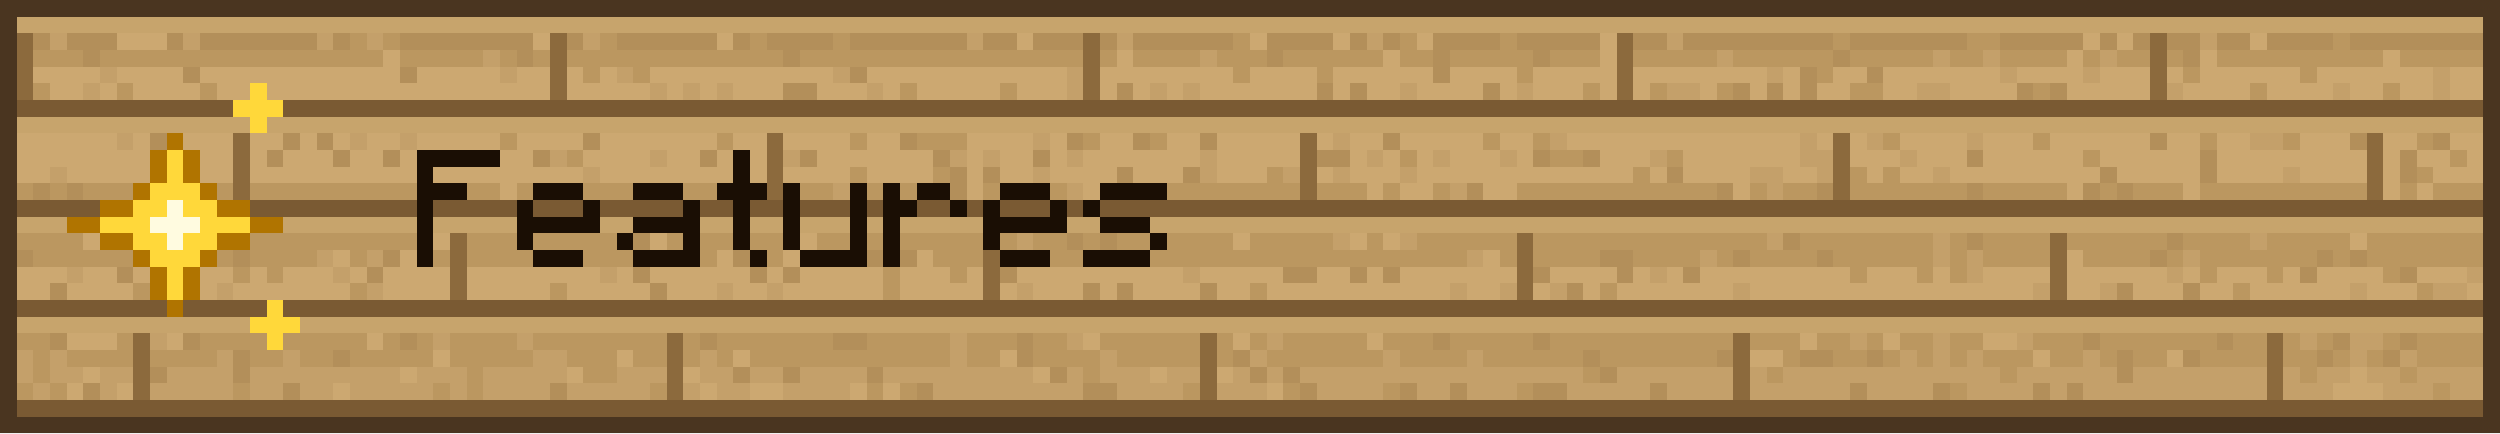
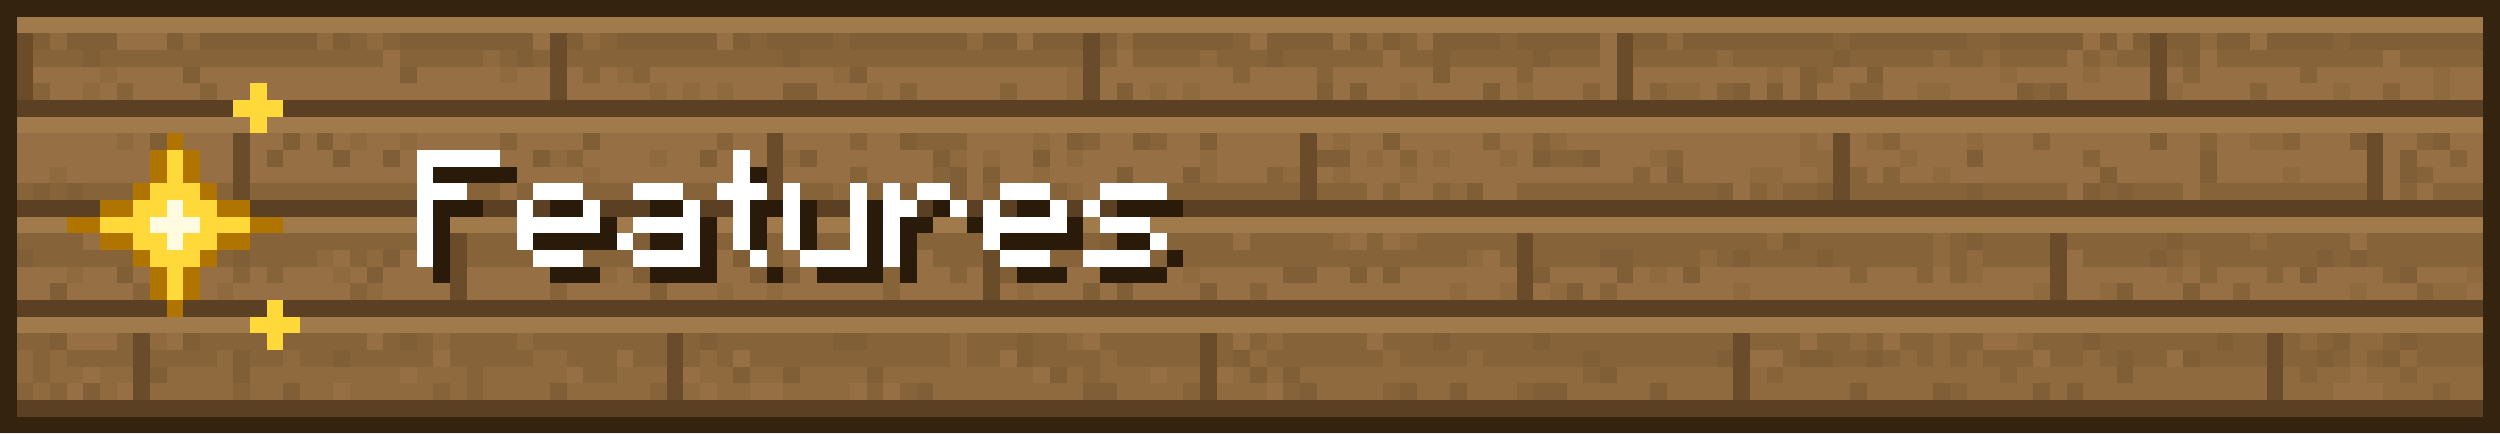
<svg xmlns="http://www.w3.org/2000/svg" width="300" height="52" viewBox="0 0 150 26" shape-rendering="crispEdges">
-   <path fill="#4a3520" d="M0 0h150v1h-150zM0 1h1v1h-1zM149 1h1v1h-1zM0 2h1v1h-1zM149 2h1v1h-1zM0 3h1v1h-1zM149 3h1v1h-1zM0 4h1v1h-1zM149 4h1v1h-1zM0 5h1v1h-1zM149 5h1v1h-1zM0 6h1v1h-1zM149 6h1v1h-1zM0 7h1v1h-1zM149 7h1v1h-1zM0 8h1v1h-1zM149 8h1v1h-1zM0 9h1v1h-1zM149 9h1v1h-1zM0 10h1v1h-1zM149 10h1v1h-1zM0 11h1v1h-1zM149 11h1v1h-1zM0 12h1v1h-1zM149 12h1v1h-1zM0 13h1v1h-1zM149 13h1v1h-1zM0 14h1v1h-1zM149 14h1v1h-1zM0 15h1v1h-1zM149 15h1v1h-1zM0 16h1v1h-1zM149 16h1v1h-1zM0 17h1v1h-1zM149 17h1v1h-1zM0 18h1v1h-1zM149 18h1v1h-1zM0 19h1v1h-1zM149 19h1v1h-1zM0 20h1v1h-1zM149 20h1v1h-1zM0 21h1v1h-1zM149 21h1v1h-1zM0 22h1v1h-1zM149 22h1v1h-1zM0 23h1v1h-1zM149 23h1v1h-1zM0 24h1v1h-1zM149 24h1v1h-1zM0 25h150v1h-150z" />
-   <path fill="#c7a46c" d="M1 1h148v1h-148zM1 7h14v1h-14zM16 7h133v1h-133zM1 13h3v1h-3zM17 13h8v1h-8zM26 13h5v1h-5zM36 13h2v1h-2zM42 13h2v1h-2zM45 13h2v1h-2zM48 13h3v1h-3zM52 13h1v1h-1zM54 13h5v1h-5zM64 13h2v1h-2zM69 13h80v1h-80zM1 19h14v1h-14zM18 19h131v1h-131z" />
-   <path fill="#8c6a3d" d="M1 2h1v1h-1zM33 2h1v1h-1zM65 2h1v1h-1zM97 2h1v1h-1zM129 2h1v1h-1zM1 3h1v1h-1zM33 3h1v1h-1zM65 3h1v1h-1zM97 3h1v1h-1zM129 3h1v1h-1zM1 4h1v1h-1zM33 4h1v1h-1zM65 4h1v1h-1zM97 4h1v1h-1zM129 4h1v1h-1zM1 5h1v1h-1zM33 5h1v1h-1zM65 5h1v1h-1zM97 5h1v1h-1zM129 5h1v1h-1zM14 8h1v1h-1zM46 8h1v1h-1zM78 8h1v1h-1zM110 8h1v1h-1zM142 8h1v1h-1zM14 9h1v1h-1zM46 9h1v1h-1zM78 9h1v1h-1zM110 9h1v1h-1zM142 9h1v1h-1zM14 10h1v1h-1zM46 10h1v1h-1zM78 10h1v1h-1zM110 10h1v1h-1zM142 10h1v1h-1zM14 11h1v1h-1zM46 11h1v1h-1zM78 11h1v1h-1zM110 11h1v1h-1zM142 11h1v1h-1zM27 14h1v1h-1zM91 14h1v1h-1zM123 14h1v1h-1zM27 15h1v1h-1zM59 15h1v1h-1zM91 15h1v1h-1zM123 15h1v1h-1zM27 16h1v1h-1zM59 16h1v1h-1zM91 16h1v1h-1zM123 16h1v1h-1zM27 17h1v1h-1zM59 17h1v1h-1zM91 17h1v1h-1zM123 17h1v1h-1zM8 20h1v1h-1zM40 20h1v1h-1zM72 20h1v1h-1zM104 20h1v1h-1zM136 20h1v1h-1zM8 21h1v1h-1zM40 21h1v1h-1zM72 21h1v1h-1zM104 21h1v1h-1zM136 21h1v1h-1zM8 22h1v1h-1zM40 22h1v1h-1zM72 22h1v1h-1zM104 22h1v1h-1zM136 22h1v1h-1zM8 23h1v1h-1zM40 23h1v1h-1zM72 23h1v1h-1zM104 23h1v1h-1zM136 23h1v1h-1z" />
-   <path fill="#b38f5a" d="M2 2h1v1h-1zM4 2h3v1h-3zM10 2h1v1h-1zM12 2h7v1h-7zM20 2h1v1h-1zM24 2h8v1h-8zM34 2h1v1h-1zM37 2h6v1h-6zM44 2h1v1h-1zM46 2h4v1h-4zM51 2h7v1h-7zM59 2h2v1h-2zM62 2h3v1h-3zM66 2h1v1h-1zM68 2h6v1h-6zM76 2h4v1h-4zM81 2h1v1h-1zM83 2h1v1h-1zM86 2h4v1h-4zM91 2h5v1h-5zM98 2h2v1h-2zM101 2h9v1h-9zM111 2h7v1h-7zM120 2h5v1h-5zM126 2h1v1h-1zM128 2h1v1h-1zM130 2h2v1h-2zM133 2h2v1h-2zM136 2h4v1h-4zM141 2h8v1h-8zM5 3h1v1h-1zM31 3h1v1h-1zM47 3h1v1h-1zM76 3h1v1h-1zM86 3h1v1h-1zM92 3h1v1h-1zM110 3h1v1h-1zM131 3h1v1h-1zM11 4h1v1h-1zM24 4h1v1h-1zM51 4h1v1h-1zM86 4h1v1h-1zM108 4h1v1h-1zM112 4h1v1h-1zM47 5h2v1h-2zM67 5h1v1h-1zM79 5h1v1h-1zM81 5h1v1h-1zM89 5h1v1h-1zM104 5h1v1h-1zM106 5h1v1h-1zM108 5h1v1h-1zM121 5h1v1h-1zM123 5h1v1h-1zM9 8h1v1h-1zM17 8h1v1h-1zM19 8h1v1h-1zM35 8h1v1h-1zM54 8h1v1h-1zM64 8h1v1h-1zM68 8h1v1h-1zM72 8h1v1h-1zM83 8h1v1h-1zM129 8h1v1h-1zM141 8h1v1h-1zM146 8h1v1h-1zM16 9h1v1h-1zM20 9h1v1h-1zM23 9h1v1h-1zM32 9h1v1h-1zM42 9h1v1h-1zM48 9h1v1h-1zM56 9h1v1h-1zM62 9h1v1h-1zM79 9h2v1h-2zM92 9h1v1h-1zM95 9h1v1h-1zM118 9h1v1h-1zM132 9h1v1h-1zM144 9h1v1h-1zM57 10h1v1h-1zM59 10h1v1h-1zM67 10h1v1h-1zM71 10h1v1h-1zM100 10h1v1h-1zM126 10h1v1h-1zM132 10h1v1h-1zM144 10h1v1h-1zM2 11h1v1h-1zM4 11h1v1h-1zM57 11h1v1h-1zM88 11h1v1h-1zM103 11h1v1h-1zM109 11h1v1h-1zM118 11h1v1h-1zM125 11h1v1h-1zM127 11h1v1h-1zM38 14h1v1h-1zM64 14h1v1h-1zM66 14h1v1h-1zM107 14h1v1h-1zM118 14h1v1h-1zM130 14h1v1h-1zM1 15h1v1h-1zM14 15h1v1h-1zM23 15h1v1h-1zM44 15h1v1h-1zM52 15h1v1h-1zM54 15h1v1h-1zM96 15h2v1h-2zM104 15h1v1h-1zM109 15h1v1h-1zM129 15h1v1h-1zM139 15h1v1h-1zM141 15h1v1h-1zM7 16h1v1h-1zM22 16h1v1h-1zM38 16h1v1h-1zM45 16h1v1h-1zM47 16h1v1h-1zM60 16h1v1h-1zM77 16h2v1h-2zM81 16h1v1h-1zM83 16h1v1h-1zM92 16h1v1h-1zM97 16h1v1h-1zM101 16h1v1h-1zM138 16h1v1h-1zM144 16h1v1h-1zM3 17h1v1h-1zM39 17h1v1h-1zM65 17h1v1h-1zM67 17h1v1h-1zM72 17h1v1h-1zM94 17h1v1h-1zM127 17h1v1h-1zM131 17h1v1h-1zM3 20h1v1h-1zM11 20h1v1h-1zM24 20h1v1h-1zM42 20h1v1h-1zM50 20h2v1h-2zM61 20h1v1h-1zM86 20h1v1h-1zM92 20h1v1h-1zM125 20h1v1h-1zM133 20h1v1h-1zM140 20h1v1h-1zM144 20h1v1h-1zM14 21h1v1h-1zM20 21h1v1h-1zM61 21h1v1h-1zM74 21h1v1h-1zM95 21h1v1h-1zM103 21h1v1h-1zM108 21h2v1h-2zM112 21h1v1h-1zM127 21h1v1h-1zM131 21h1v1h-1zM139 21h1v1h-1zM143 21h1v1h-1zM9 22h1v1h-1zM14 22h1v1h-1zM44 22h1v1h-1zM47 22h1v1h-1zM52 22h1v1h-1zM63 22h1v1h-1zM75 22h1v1h-1zM77 22h1v1h-1zM96 22h1v1h-1zM127 22h1v1h-1zM5 23h1v1h-1zM17 23h1v1h-1zM33 23h1v1h-1zM55 23h1v1h-1zM65 23h2v1h-2zM78 23h1v1h-1zM84 23h1v1h-1zM87 23h1v1h-1zM92 23h2v1h-2zM99 23h1v1h-1zM111 23h1v1h-1zM116 23h1v1h-1zM122 23h1v1h-1zM124 23h1v1h-1z" />
-   <path fill="#c4a06a" d="M3 2h1v1h-1zM11 2h1v1h-1zM19 2h1v1h-1zM22 2h1v1h-1zM35 2h1v1h-1zM58 2h1v1h-1zM67 2h1v1h-1zM82 2h1v1h-1zM100 2h1v1h-1zM132 2h1v1h-1zM29 3h1v1h-1zM72 3h1v1h-1zM103 3h1v1h-1zM116 3h1v1h-1zM119 3h1v1h-1zM126 3h1v1h-1zM6 4h1v1h-1zM30 4h1v1h-1zM37 4h1v1h-1zM50 4h1v1h-1zM64 4h1v1h-1zM106 4h1v1h-1zM120 4h1v1h-1zM125 4h1v1h-1zM146 4h1v1h-1zM5 5h1v1h-1zM39 5h1v1h-1zM41 5h1v1h-1zM43 5h1v1h-1zM52 5h1v1h-1zM64 5h1v1h-1zM69 5h1v1h-1zM71 5h1v1h-1zM84 5h1v1h-1zM91 5h1v1h-1zM100 5h2v1h-2zM115 5h2v1h-2zM130 5h1v1h-1zM140 5h1v1h-1zM146 5h1v1h-1zM7 8h1v1h-1zM21 8h1v1h-1zM24 8h1v1h-1zM62 8h1v1h-1zM80 8h1v1h-1zM93 8h1v1h-1zM108 8h1v1h-1zM112 8h1v1h-1zM118 8h1v1h-1zM135 8h2v1h-2zM33 9h1v1h-1zM39 9h1v1h-1zM47 9h1v1h-1zM57 9h1v1h-1zM59 9h1v1h-1zM64 9h1v1h-1zM72 9h1v1h-1zM82 9h1v1h-1zM86 9h1v1h-1zM90 9h1v1h-1zM99 9h1v1h-1zM108 9h2v1h-2zM114 9h1v1h-1zM3 10h1v1h-1zM35 10h1v1h-1zM62 10h1v1h-1zM72 10h1v1h-1zM77 10h1v1h-1zM80 10h1v1h-1zM84 10h1v1h-1zM105 10h2v1h-2zM109 10h1v1h-1zM116 10h1v1h-1zM137 10h1v1h-1zM50 11h1v1h-1zM64 11h1v1h-1zM87 11h1v1h-1zM106 11h1v1h-1zM61 14h1v1h-1zM80 14h1v1h-1zM84 14h1v1h-1zM106 14h1v1h-1zM116 14h1v1h-1zM135 14h1v1h-1zM19 15h1v1h-1zM22 15h1v1h-1zM88 15h1v1h-1zM102 15h1v1h-1zM116 15h1v1h-1zM118 15h1v1h-1zM131 15h1v1h-1zM4 16h1v1h-1zM20 16h1v1h-1zM36 16h1v1h-1zM71 16h1v1h-1zM99 16h1v1h-1zM118 16h1v1h-1zM130 16h1v1h-1zM148 16h1v1h-1zM13 17h1v1h-1zM22 17h1v1h-1zM43 17h1v1h-1zM46 17h1v1h-1zM61 17h1v1h-1zM87 17h1v1h-1zM90 17h1v1h-1zM93 17h1v1h-1zM104 17h1v1h-1zM122 17h1v1h-1zM126 17h1v1h-1zM141 17h1v1h-1zM146 17h2v1h-2zM9 20h1v1h-1zM26 20h1v1h-1zM31 20h1v1h-1zM57 20h1v1h-1zM64 20h1v1h-1zM76 20h1v1h-1zM111 20h1v1h-1zM116 20h1v1h-1zM121 20h1v1h-1zM138 20h1v1h-1zM141 20h2v1h-2zM1 21h1v1h-1zM3 21h1v1h-1zM13 21h1v1h-1zM17 21h1v1h-1zM32 21h2v1h-2zM42 21h1v1h-1zM57 21h1v1h-1zM66 21h1v1h-1zM75 21h1v1h-1zM83 21h1v1h-1zM88 21h1v1h-1zM114 21h1v1h-1zM116 21h1v1h-1zM118 21h1v1h-1zM125 21h1v1h-1zM141 21h1v1h-1zM144 21h1v1h-1zM1 22h1v1h-1zM3 22h2v1h-2zM6 22h2v1h-2zM10 22h4v1h-4zM15 22h9v1h-9zM25 22h3v1h-3zM29 22h5v1h-5zM37 22h3v1h-3zM42 22h2v1h-2zM45 22h2v1h-2zM48 22h4v1h-4zM53 22h9v1h-9zM64 22h1v1h-1zM66 22h3v1h-3zM70 22h2v1h-2zM74 22h1v1h-1zM76 22h1v1h-1zM78 22h17v1h-17zM97 22h7v1h-7zM105 22h1v1h-1zM107 22h13v1h-13zM121 22h6v1h-6zM128 22h8v1h-8zM137 22h1v1h-1zM139 22h2v1h-2zM142 22h2v1h-2zM145 22h4v1h-4zM2 23h1v1h-1zM6 23h1v1h-1zM9 23h5v1h-5zM15 23h2v1h-2zM18 23h2v1h-2zM21 23h5v1h-5zM27 23h1v1h-1zM29 23h4v1h-4zM34 23h5v1h-5zM41 23h1v1h-1zM43 23h2v1h-2zM47 23h4v1h-4zM56 23h9v1h-9zM67 23h4v1h-4zM73 23h3v1h-3zM79 23h4v1h-4zM85 23h2v1h-2zM88 23h3v1h-3zM94 23h5v1h-5zM100 23h4v1h-4zM105 23h6v1h-6zM112 23h4v1h-4zM118 23h4v1h-4zM123 23h1v1h-1zM125 23h11v1h-11zM137 23h3v1h-3zM143 23h3v1h-3zM147 23h2v1h-2z" />
-   <path fill="#cca871" d="M7 2h3v1h-3zM32 2h1v1h-1zM43 2h1v1h-1zM61 2h1v1h-1zM75 2h1v1h-1zM80 2h1v1h-1zM85 2h1v1h-1zM96 2h1v1h-1zM125 2h1v1h-1zM127 2h1v1h-1zM135 2h1v1h-1zM23 3h1v1h-1zM67 3h1v1h-1zM83 3h1v1h-1zM96 3h1v1h-1zM124 3h1v1h-1zM132 3h1v1h-1zM143 3h1v1h-1zM2 4h4v1h-4zM7 4h4v1h-4zM12 4h12v1h-12zM25 4h5v1h-5zM31 4h2v1h-2zM34 4h1v1h-1zM36 4h1v1h-1zM39 4h11v1h-11zM52 4h12v1h-12zM66 4h8v1h-8zM75 4h4v1h-4zM80 4h6v1h-6zM87 4h4v1h-4zM92 4h5v1h-5zM98 4h8v1h-8zM107 4h1v1h-1zM110 4h2v1h-2zM113 4h7v1h-7zM121 4h4v1h-4zM126 4h3v1h-3zM130 4h1v1h-1zM132 4h6v1h-6zM139 4h7v1h-7zM147 4h2v1h-2zM3 5h2v1h-2zM6 5h1v1h-1zM8 5h4v1h-4zM13 5h2v1h-2zM16 5h17v1h-17zM34 5h5v1h-5zM40 5h1v1h-1zM42 5h1v1h-1zM44 5h3v1h-3zM49 5h3v1h-3zM53 5h1v1h-1zM55 5h5v1h-5zM61 5h3v1h-3zM66 5h1v1h-1zM68 5h1v1h-1zM70 5h1v1h-1zM72 5h7v1h-7zM80 5h1v1h-1zM82 5h2v1h-2zM85 5h4v1h-4zM90 5h1v1h-1zM92 5h3v1h-3zM96 5h1v1h-1zM98 5h1v1h-1zM102 5h1v1h-1zM105 5h1v1h-1zM107 5h1v1h-1zM109 5h2v1h-2zM113 5h2v1h-2zM117 5h4v1h-4zM124 5h5v1h-5zM131 5h4v1h-4zM136 5h4v1h-4zM141 5h2v1h-2zM144 5h2v1h-2zM147 5h2v1h-2zM1 8h6v1h-6zM8 8h1v1h-1zM11 8h3v1h-3zM15 8h2v1h-2zM18 8h1v1h-1zM20 8h1v1h-1zM22 8h2v1h-2zM25 8h5v1h-5zM31 8h4v1h-4zM36 8h7v1h-7zM44 8h2v1h-2zM47 8h4v1h-4zM52 8h2v1h-2zM58 8h4v1h-4zM63 8h1v1h-1zM66 8h2v1h-2zM70 8h2v1h-2zM73 8h5v1h-5zM79 8h1v1h-1zM81 8h2v1h-2zM84 8h5v1h-5zM90 8h2v1h-2zM94 8h14v1h-14zM109 8h1v1h-1zM111 8h1v1h-1zM114 8h4v1h-4zM119 8h3v1h-3zM123 8h6v1h-6zM130 8h2v1h-2zM133 8h2v1h-2zM138 8h3v1h-3zM143 8h2v1h-2zM147 8h2v1h-2zM1 9h8v1h-8zM12 9h2v1h-2zM15 9h1v1h-1zM17 9h3v1h-3zM21 9h2v1h-2zM24 9h1v1h-1zM30 9h2v1h-2zM35 9h4v1h-4zM40 9h2v1h-2zM43 9h1v1h-1zM45 9h1v1h-1zM49 9h7v1h-7zM58 9h1v1h-1zM60 9h2v1h-2zM63 9h1v1h-1zM65 9h7v1h-7zM73 9h5v1h-5zM81 9h1v1h-1zM83 9h1v1h-1zM85 9h1v1h-1zM87 9h3v1h-3zM91 9h1v1h-1zM96 9h3v1h-3zM101 9h7v1h-7zM111 9h3v1h-3zM115 9h3v1h-3zM119 9h6v1h-6zM126 9h6v1h-6zM133 9h9v1h-9zM143 9h1v1h-1zM145 9h2v1h-2zM148 9h1v1h-1zM1 10h2v1h-2zM4 10h5v1h-5zM12 10h2v1h-2zM15 10h10v1h-10zM26 10h9v1h-9zM36 10h8v1h-8zM45 10h1v1h-1zM47 10h4v1h-4zM52 10h4v1h-4zM58 10h1v1h-1zM60 10h2v1h-2zM63 10h4v1h-4zM68 10h3v1h-3zM73 10h3v1h-3zM79 10h1v1h-1zM81 10h3v1h-3zM85 10h13v1h-13zM99 10h1v1h-1zM101 10h4v1h-4zM107 10h2v1h-2zM112 10h1v1h-1zM114 10h2v1h-2zM117 10h9v1h-9zM127 10h5v1h-5zM133 10h4v1h-4zM138 10h4v1h-4zM143 10h1v1h-1zM146 10h3v1h-3zM30 11h1v1h-1zM58 11h1v1h-1zM65 11h1v1h-1zM82 11h1v1h-1zM84 11h2v1h-2zM89 11h2v1h-2zM104 11h1v1h-1zM124 11h1v1h-1zM131 11h1v1h-1zM143 11h1v1h-1zM145 11h1v1h-1zM5 14h1v1h-1zM26 14h1v1h-1zM39 14h1v1h-1zM48 14h1v1h-1zM74 14h1v1h-1zM81 14h1v1h-1zM83 14h1v1h-1zM141 14h1v1h-1zM20 15h1v1h-1zM24 15h1v1h-1zM43 15h1v1h-1zM47 15h1v1h-1zM55 15h1v1h-1zM89 15h1v1h-1zM124 15h1v1h-1zM1 16h3v1h-3zM5 16h2v1h-2zM8 16h1v1h-1zM12 16h2v1h-2zM15 16h1v1h-1zM17 16h3v1h-3zM21 16h1v1h-1zM23 16h4v1h-4zM28 16h8v1h-8zM37 16h1v1h-1zM39 16h6v1h-6zM46 16h1v1h-1zM48 16h5v1h-5zM54 16h3v1h-3zM58 16h1v1h-1zM61 16h10v1h-10zM72 16h5v1h-5zM79 16h2v1h-2zM82 16h1v1h-1zM84 16h7v1h-7zM93 16h4v1h-4zM98 16h1v1h-1zM100 16h1v1h-1zM102 16h9v1h-9zM112 16h3v1h-3zM116 16h1v1h-1zM119 16h4v1h-4zM124 16h6v1h-6zM131 16h1v1h-1zM133 16h3v1h-3zM137 16h1v1h-1zM139 16h4v1h-4zM145 16h3v1h-3zM1 17h2v1h-2zM4 17h4v1h-4zM12 17h1v1h-1zM14 17h7v1h-7zM23 17h4v1h-4zM28 17h5v1h-5zM34 17h5v1h-5zM40 17h3v1h-3zM44 17h2v1h-2zM47 17h6v1h-6zM54 17h5v1h-5zM60 17h1v1h-1zM62 17h3v1h-3zM66 17h1v1h-1zM68 17h4v1h-4zM73 17h2v1h-2zM76 17h11v1h-11zM88 17h2v1h-2zM92 17h1v1h-1zM95 17h1v1h-1zM97 17h7v1h-7zM105 17h17v1h-17zM124 17h2v1h-2zM128 17h3v1h-3zM132 17h2v1h-2zM135 17h6v1h-6zM142 17h3v1h-3zM148 17h1v1h-1zM4 20h3v1h-3zM10 20h1v1h-1zM22 20h1v1h-1zM65 20h1v1h-1zM74 20h1v1h-1zM82 20h1v1h-1zM108 20h1v1h-1zM113 20h1v1h-1zM119 20h2v1h-2zM26 21h1v1h-1zM37 21h1v1h-1zM44 21h1v1h-1zM60 21h1v1h-1zM105 21h2v1h-2zM122 21h1v1h-1zM130 21h1v1h-1zM5 22h1v1h-1zM24 22h1v1h-1zM34 22h1v1h-1zM41 22h1v1h-1zM62 22h1v1h-1zM69 22h1v1h-1zM73 22h1v1h-1zM141 22h1v1h-1zM4 23h1v1h-1zM7 23h1v1h-1zM20 23h1v1h-1zM42 23h1v1h-1zM45 23h2v1h-2zM51 23h1v1h-1zM53 23h1v1h-1zM76 23h1v1h-1zM140 23h3v1h-3z" />
-   <path fill="#bb9760" d="M21 2h1v1h-1zM23 2h1v1h-1zM36 2h1v1h-1zM45 2h1v1h-1zM50 2h1v1h-1zM74 2h1v1h-1zM84 2h1v1h-1zM90 2h1v1h-1zM110 2h1v1h-1zM118 2h2v1h-2zM140 2h1v1h-1zM2 3h3v1h-3zM6 3h17v1h-17zM24 3h5v1h-5zM30 3h1v1h-1zM32 3h1v1h-1zM34 3h13v1h-13zM48 3h17v1h-17zM66 3h1v1h-1zM68 3h4v1h-4zM73 3h3v1h-3zM77 3h6v1h-6zM84 3h2v1h-2zM87 3h5v1h-5zM93 3h3v1h-3zM98 3h5v1h-5zM104 3h6v1h-6zM111 3h5v1h-5zM117 3h2v1h-2zM120 3h4v1h-4zM125 3h1v1h-1zM127 3h2v1h-2zM130 3h1v1h-1zM133 3h10v1h-10zM144 3h5v1h-5zM35 4h1v1h-1zM38 4h1v1h-1zM74 4h1v1h-1zM79 4h1v1h-1zM91 4h1v1h-1zM109 4h1v1h-1zM131 4h1v1h-1zM138 4h1v1h-1zM2 5h1v1h-1zM7 5h1v1h-1zM12 5h1v1h-1zM54 5h1v1h-1zM60 5h1v1h-1zM95 5h1v1h-1zM99 5h1v1h-1zM103 5h1v1h-1zM111 5h2v1h-2zM122 5h1v1h-1zM135 5h1v1h-1zM143 5h1v1h-1zM30 8h1v1h-1zM43 8h1v1h-1zM51 8h1v1h-1zM55 8h3v1h-3zM65 8h1v1h-1zM69 8h1v1h-1zM89 8h1v1h-1zM92 8h1v1h-1zM113 8h1v1h-1zM122 8h1v1h-1zM132 8h1v1h-1zM137 8h1v1h-1zM145 8h1v1h-1zM34 9h1v1h-1zM84 9h1v1h-1zM93 9h2v1h-2zM100 9h1v1h-1zM125 9h1v1h-1zM147 9h1v1h-1zM51 10h1v1h-1zM56 10h1v1h-1zM76 10h1v1h-1zM98 10h1v1h-1zM111 10h1v1h-1zM113 10h1v1h-1zM145 10h1v1h-1zM1 11h1v1h-1zM3 11h1v1h-1zM5 11h3v1h-3zM13 11h1v1h-1zM15 11h10v1h-10zM28 11h2v1h-2zM31 11h1v1h-1zM35 11h3v1h-3zM41 11h2v1h-2zM48 11h2v1h-2zM52 11h1v1h-1zM54 11h1v1h-1zM59 11h1v1h-1zM63 11h1v1h-1zM70 11h8v1h-8zM79 11h3v1h-3zM83 11h1v1h-1zM86 11h1v1h-1zM91 11h12v1h-12zM105 11h1v1h-1zM107 11h2v1h-2zM111 11h7v1h-7zM119 11h5v1h-5zM126 11h1v1h-1zM128 11h3v1h-3zM132 11h10v1h-10zM144 11h1v1h-1zM146 11h3v1h-3zM1 14h4v1h-4zM15 14h10v1h-10zM28 14h3v1h-3zM32 14h5v1h-5zM40 14h1v1h-1zM42 14h2v1h-2zM45 14h2v1h-2zM49 14h2v1h-2zM52 14h1v1h-1zM54 14h5v1h-5zM60 14h1v1h-1zM62 14h2v1h-2zM65 14h1v1h-1zM67 14h2v1h-2zM70 14h4v1h-4zM75 14h5v1h-5zM82 14h1v1h-1zM85 14h6v1h-6zM92 14h14v1h-14zM108 14h8v1h-8zM117 14h1v1h-1zM119 14h4v1h-4zM124 14h6v1h-6zM131 14h4v1h-4zM136 14h5v1h-5zM142 14h7v1h-7zM2 15h6v1h-6zM13 15h1v1h-1zM15 15h4v1h-4zM21 15h1v1h-1zM26 15h1v1h-1zM28 15h4v1h-4zM35 15h3v1h-3zM42 15h1v1h-1zM46 15h1v1h-1zM56 15h3v1h-3zM63 15h2v1h-2zM69 15h19v1h-19zM90 15h1v1h-1zM92 15h4v1h-4zM98 15h4v1h-4zM103 15h1v1h-1zM105 15h4v1h-4zM110 15h6v1h-6zM117 15h1v1h-1zM119 15h4v1h-4zM125 15h4v1h-4zM130 15h1v1h-1zM132 15h7v1h-7zM140 15h1v1h-1zM142 15h7v1h-7zM14 16h1v1h-1zM16 16h1v1h-1zM53 16h1v1h-1zM57 16h1v1h-1zM111 16h1v1h-1zM115 16h1v1h-1zM117 16h1v1h-1zM132 16h1v1h-1zM136 16h1v1h-1zM143 16h1v1h-1zM8 17h1v1h-1zM21 17h1v1h-1zM33 17h1v1h-1zM53 17h1v1h-1zM75 17h1v1h-1zM96 17h1v1h-1zM134 17h1v1h-1zM145 17h1v1h-1zM1 20h2v1h-2zM7 20h1v1h-1zM12 20h4v1h-4zM17 20h5v1h-5zM23 20h1v1h-1zM25 20h1v1h-1zM27 20h4v1h-4zM32 20h8v1h-8zM41 20h1v1h-1zM43 20h7v1h-7zM52 20h5v1h-5zM58 20h3v1h-3zM62 20h2v1h-2zM66 20h6v1h-6zM73 20h1v1h-1zM75 20h1v1h-1zM77 20h5v1h-5zM83 20h3v1h-3zM87 20h5v1h-5zM93 20h11v1h-11zM105 20h3v1h-3zM109 20h2v1h-2zM112 20h1v1h-1zM114 20h2v1h-2zM117 20h2v1h-2zM122 20h3v1h-3zM126 20h7v1h-7zM134 20h2v1h-2zM137 20h1v1h-1zM139 20h1v1h-1zM143 20h1v1h-1zM145 20h4v1h-4zM2 21h1v1h-1zM4 21h4v1h-4zM9 21h4v1h-4zM15 21h2v1h-2zM18 21h2v1h-2zM21 21h5v1h-5zM27 21h5v1h-5zM34 21h3v1h-3zM38 21h2v1h-2zM41 21h1v1h-1zM43 21h1v1h-1zM45 21h12v1h-12zM58 21h2v1h-2zM62 21h4v1h-4zM67 21h5v1h-5zM73 21h1v1h-1zM76 21h7v1h-7zM84 21h4v1h-4zM89 21h6v1h-6zM96 21h7v1h-7zM107 21h1v1h-1zM110 21h2v1h-2zM113 21h1v1h-1zM115 21h1v1h-1zM117 21h1v1h-1zM119 21h3v1h-3zM123 21h2v1h-2zM126 21h1v1h-1zM128 21h2v1h-2zM132 21h4v1h-4zM137 21h2v1h-2zM140 21h1v1h-1zM142 21h1v1h-1zM145 21h4v1h-4zM2 22h1v1h-1zM28 22h1v1h-1zM35 22h2v1h-2zM65 22h1v1h-1zM95 22h1v1h-1zM106 22h1v1h-1zM120 22h1v1h-1zM138 22h1v1h-1zM144 22h1v1h-1zM1 23h1v1h-1zM3 23h1v1h-1zM14 23h1v1h-1zM26 23h1v1h-1zM28 23h1v1h-1zM39 23h1v1h-1zM52 23h1v1h-1zM54 23h1v1h-1zM71 23h1v1h-1zM77 23h1v1h-1zM83 23h1v1h-1zM91 23h1v1h-1zM117 23h1v1h-1zM146 23h1v1h-1z" />
+   <path fill="#33230f" d="M0 0h150v1h-150zM0 1h1v1h-1zM149 1h1v1h-1zM0 2h1v1h-1zM149 2h1v1h-1zM0 3h1v1h-1zM149 3h1v1h-1zM0 4h1v1h-1zM149 4h1v1h-1zM0 5h1v1h-1zM149 5h1v1h-1zM0 6h1v1h-1zM149 6h1v1h-1zM0 7h1v1h-1zM149 7h1v1h-1zM0 8h1v1h-1zM149 8h1v1h-1zM0 9h1v1h-1zM149 9h1v1h-1zM0 10h1v1h-1zM149 10h1v1h-1zM0 11h1v1h-1zM149 11h1v1h-1zM0 12h1v1h-1zM149 12h1v1h-1zM0 13h1v1h-1zM149 13h1v1h-1zM0 14h1v1h-1zM149 14h1v1h-1zM0 15h1v1h-1zM149 15h1v1h-1zM0 16h1v1h-1zM149 16h1v1h-1zM0 17h1v1h-1zM149 17h1v1h-1zM0 18h1v1h-1zM149 18h1v1h-1zM0 19h1v1h-1zM149 19h1v1h-1zM0 20h1v1h-1zM149 20h1v1h-1zM0 21h1v1h-1zM149 21h1v1h-1zM0 22h1v1h-1zM149 22h1v1h-1zM0 23h1v1h-1zM149 23h1v1h-1zM0 24h1v1h-1zM149 24h1v1h-1zM0 25h150v1h-150z" />
+   <path fill="#a07a4b" d="M1 1h148v1h-148zM1 7h14v1h-14zM16 7h133v1h-133zM1 13h3v1h-3zM17 13h8v1h-8zM27 13h4v1h-4zM37 13h1v1h-1zM43 13h1v1h-1zM46 13h1v1h-1zM49 13h2v1h-2zM56 13h2v1h-2zM65 13h1v1h-1zM69 13h80v1h-80zM1 19h14v1h-14zM18 19h131v1h-131z" />
+   <path fill="#6a4b2a" d="M1 2h1v1h-1zM33 2h1v1h-1zM65 2h1v1h-1zM97 2h1v1h-1zM129 2h1v1h-1zM1 3h1v1h-1zM33 3h1v1h-1zM65 3h1v1h-1zM97 3h1v1h-1zM129 3h1v1h-1zM1 4h1v1h-1zM33 4h1v1h-1zM65 4h1v1h-1zM97 4h1v1h-1zM129 4h1v1h-1zM1 5h1v1h-1zM33 5h1v1h-1zM65 5h1v1h-1zM97 5h1v1h-1zM129 5h1v1h-1zM14 8h1v1h-1zM46 8h1v1h-1zM78 8h1v1h-1zM110 8h1v1h-1zM142 8h1v1h-1zM14 9h1v1h-1zM46 9h1v1h-1zM78 9h1v1h-1zM110 9h1v1h-1zM142 9h1v1h-1zM14 10h1v1h-1zM46 10h1v1h-1zM78 10h1v1h-1zM110 10h1v1h-1zM142 10h1v1h-1zM14 11h1v1h-1zM46 11h1v1h-1zM78 11h1v1h-1zM110 11h1v1h-1zM142 11h1v1h-1zM27 14h1v1h-1zM91 14h1v1h-1zM123 14h1v1h-1zM27 15h1v1h-1zM59 15h1v1h-1zM91 15h1v1h-1zM123 15h1v1h-1zM27 16h1v1h-1zM59 16h1v1h-1zM91 16h1v1h-1zM123 16h1v1h-1zM27 17h1v1h-1zM59 17h1v1h-1zM91 17h1v1h-1zM123 17h1v1h-1zM8 20h1v1h-1zM40 20h1v1h-1zM72 20h1v1h-1zM104 20h1v1h-1zM136 20h1v1h-1zM8 21h1v1h-1zM40 21h1v1h-1zM72 21h1v1h-1zM104 21h1v1h-1zM136 21h1v1h-1zM8 22h1v1h-1zM40 22h1v1h-1zM72 22h1v1h-1zM104 22h1v1h-1zM136 22h1v1h-1zM8 23h1v1h-1zM40 23h1v1h-1zM72 23h1v1h-1zM104 23h1v1h-1zM136 23h1v1h-1z" />
+   <path fill="#805e36" d="M2 2h1v1h-1zM4 2h3v1h-3zM10 2h1v1h-1zM12 2h7v1h-7zM20 2h1v1h-1zM24 2h8v1h-8zM34 2h1v1h-1zM37 2h6v1h-6zM44 2h1v1h-1zM46 2h4v1h-4zM51 2h7v1h-7zM59 2h2v1h-2zM62 2h3v1h-3zM66 2h1v1h-1zM68 2h6v1h-6zM76 2h4v1h-4zM81 2h1v1h-1zM83 2h1v1h-1zM86 2h4v1h-4zM91 2h5v1h-5zM98 2h2v1h-2zM101 2h9v1h-9zM111 2h7v1h-7zM120 2h5v1h-5zM126 2h1v1h-1zM128 2h1v1h-1zM130 2h2v1h-2zM133 2h2v1h-2zM136 2h4v1h-4zM141 2h8v1h-8zM5 3h1v1h-1zM31 3h1v1h-1zM47 3h1v1h-1zM76 3h1v1h-1zM86 3h1v1h-1zM92 3h1v1h-1zM110 3h1v1h-1zM131 3h1v1h-1zM11 4h1v1h-1zM24 4h1v1h-1zM51 4h1v1h-1zM86 4h1v1h-1zM108 4h1v1h-1zM112 4h1v1h-1zM47 5h2v1h-2zM67 5h1v1h-1zM79 5h1v1h-1zM81 5h1v1h-1zM89 5h1v1h-1zM104 5h1v1h-1zM106 5h1v1h-1zM108 5h1v1h-1zM121 5h1v1h-1zM123 5h1v1h-1zM9 8h1v1h-1zM17 8h1v1h-1zM19 8h1v1h-1zM35 8h1v1h-1zM54 8h1v1h-1zM64 8h1v1h-1zM68 8h1v1h-1zM72 8h1v1h-1zM83 8h1v1h-1zM129 8h1v1h-1zM141 8h1v1h-1zM146 8h1v1h-1zM16 9h1v1h-1zM20 9h1v1h-1zM23 9h1v1h-1zM32 9h1v1h-1zM42 9h1v1h-1zM48 9h1v1h-1zM56 9h1v1h-1zM62 9h1v1h-1zM79 9h2v1h-2zM92 9h1v1h-1zM95 9h1v1h-1zM118 9h1v1h-1zM132 9h1v1h-1zM144 9h1v1h-1zM57 10h1v1h-1zM59 10h1v1h-1zM67 10h1v1h-1zM71 10h1v1h-1zM100 10h1v1h-1zM126 10h1v1h-1zM132 10h1v1h-1zM144 10h1v1h-1zM2 11h1v1h-1zM4 11h1v1h-1zM57 11h1v1h-1zM88 11h1v1h-1zM103 11h1v1h-1zM109 11h1v1h-1zM118 11h1v1h-1zM125 11h1v1h-1zM127 11h1v1h-1zM38 14h1v1h-1zM66 14h1v1h-1zM107 14h1v1h-1zM118 14h1v1h-1zM130 14h1v1h-1zM1 15h1v1h-1zM14 15h1v1h-1zM23 15h1v1h-1zM44 15h1v1h-1zM96 15h2v1h-2zM104 15h1v1h-1zM109 15h1v1h-1zM129 15h1v1h-1zM139 15h1v1h-1zM141 15h1v1h-1zM7 16h1v1h-1zM22 16h1v1h-1zM38 16h1v1h-1zM45 16h1v1h-1zM47 16h1v1h-1zM60 16h1v1h-1zM77 16h2v1h-2zM81 16h1v1h-1zM83 16h1v1h-1zM92 16h1v1h-1zM97 16h1v1h-1zM101 16h1v1h-1zM138 16h1v1h-1zM144 16h1v1h-1zM3 17h1v1h-1zM39 17h1v1h-1zM65 17h1v1h-1zM67 17h1v1h-1zM72 17h1v1h-1zM94 17h1v1h-1zM127 17h1v1h-1zM131 17h1v1h-1zM3 20h1v1h-1zM11 20h1v1h-1zM24 20h1v1h-1zM42 20h1v1h-1zM50 20h2v1h-2zM61 20h1v1h-1zM86 20h1v1h-1zM92 20h1v1h-1zM125 20h1v1h-1zM133 20h1v1h-1zM140 20h1v1h-1zM144 20h1v1h-1zM14 21h1v1h-1zM20 21h1v1h-1zM61 21h1v1h-1zM74 21h1v1h-1zM95 21h1v1h-1zM103 21h1v1h-1zM108 21h2v1h-2zM112 21h1v1h-1zM127 21h1v1h-1zM131 21h1v1h-1zM139 21h1v1h-1zM143 21h1v1h-1zM9 22h1v1h-1zM14 22h1v1h-1zM44 22h1v1h-1zM47 22h1v1h-1zM52 22h1v1h-1zM63 22h1v1h-1zM75 22h1v1h-1zM77 22h1v1h-1zM96 22h1v1h-1zM127 22h1v1h-1zM5 23h1v1h-1zM17 23h1v1h-1zM33 23h1v1h-1zM55 23h1v1h-1zM65 23h2v1h-2zM78 23h1v1h-1zM84 23h1v1h-1zM87 23h1v1h-1zM92 23h2v1h-2zM99 23h1v1h-1zM111 23h1v1h-1zM116 23h1v1h-1zM122 23h1v1h-1zM124 23h1v1h-1z" />
+   <path fill="#8f6a3e" d="M3 2h1v1h-1zM11 2h1v1h-1zM19 2h1v1h-1zM22 2h1v1h-1zM35 2h1v1h-1zM58 2h1v1h-1zM67 2h1v1h-1zM82 2h1v1h-1zM100 2h1v1h-1zM132 2h1v1h-1zM29 3h1v1h-1zM72 3h1v1h-1zM103 3h1v1h-1zM116 3h1v1h-1zM119 3h1v1h-1zM126 3h1v1h-1zM6 4h1v1h-1zM30 4h1v1h-1zM37 4h1v1h-1zM50 4h1v1h-1zM64 4h1v1h-1zM106 4h1v1h-1zM120 4h1v1h-1zM125 4h1v1h-1zM146 4h1v1h-1zM5 5h1v1h-1zM39 5h1v1h-1zM41 5h1v1h-1zM43 5h1v1h-1zM52 5h1v1h-1zM64 5h1v1h-1zM69 5h1v1h-1zM71 5h1v1h-1zM84 5h1v1h-1zM91 5h1v1h-1zM100 5h2v1h-2zM115 5h2v1h-2zM130 5h1v1h-1zM140 5h1v1h-1zM146 5h1v1h-1zM7 8h1v1h-1zM21 8h1v1h-1zM24 8h1v1h-1zM62 8h1v1h-1zM80 8h1v1h-1zM93 8h1v1h-1zM108 8h1v1h-1zM112 8h1v1h-1zM118 8h1v1h-1zM135 8h2v1h-2zM33 9h1v1h-1zM39 9h1v1h-1zM47 9h1v1h-1zM57 9h1v1h-1zM59 9h1v1h-1zM64 9h1v1h-1zM72 9h1v1h-1zM82 9h1v1h-1zM86 9h1v1h-1zM90 9h1v1h-1zM99 9h1v1h-1zM108 9h2v1h-2zM114 9h1v1h-1zM3 10h1v1h-1zM35 10h1v1h-1zM62 10h1v1h-1zM72 10h1v1h-1zM77 10h1v1h-1zM80 10h1v1h-1zM84 10h1v1h-1zM105 10h2v1h-2zM109 10h1v1h-1zM116 10h1v1h-1zM137 10h1v1h-1zM50 11h1v1h-1zM64 11h1v1h-1zM87 11h1v1h-1zM106 11h1v1h-1zM80 14h1v1h-1zM84 14h1v1h-1zM106 14h1v1h-1zM116 14h1v1h-1zM135 14h1v1h-1zM19 15h1v1h-1zM22 15h1v1h-1zM88 15h1v1h-1zM102 15h1v1h-1zM116 15h1v1h-1zM118 15h1v1h-1zM131 15h1v1h-1zM4 16h1v1h-1zM20 16h1v1h-1zM36 16h1v1h-1zM71 16h1v1h-1zM99 16h1v1h-1zM118 16h1v1h-1zM130 16h1v1h-1zM148 16h1v1h-1zM13 17h1v1h-1zM22 17h1v1h-1zM43 17h1v1h-1zM46 17h1v1h-1zM61 17h1v1h-1zM87 17h1v1h-1zM90 17h1v1h-1zM93 17h1v1h-1zM104 17h1v1h-1zM122 17h1v1h-1zM126 17h1v1h-1zM141 17h1v1h-1zM146 17h2v1h-2zM9 20h1v1h-1zM26 20h1v1h-1zM31 20h1v1h-1zM57 20h1v1h-1zM64 20h1v1h-1zM76 20h1v1h-1zM111 20h1v1h-1zM116 20h1v1h-1zM121 20h1v1h-1zM138 20h1v1h-1zM141 20h2v1h-2zM1 21h1v1h-1zM3 21h1v1h-1zM13 21h1v1h-1zM17 21h1v1h-1zM32 21h2v1h-2zM42 21h1v1h-1zM57 21h1v1h-1zM66 21h1v1h-1zM75 21h1v1h-1zM83 21h1v1h-1zM88 21h1v1h-1zM114 21h1v1h-1zM116 21h1v1h-1zM118 21h1v1h-1zM125 21h1v1h-1zM141 21h1v1h-1zM144 21h1v1h-1zM1 22h1v1h-1zM3 22h2v1h-2zM6 22h2v1h-2zM10 22h4v1h-4zM15 22h9v1h-9zM25 22h3v1h-3zM29 22h5v1h-5zM37 22h3v1h-3zM42 22h2v1h-2zM45 22h2v1h-2zM48 22h4v1h-4zM53 22h9v1h-9zM64 22h1v1h-1zM66 22h3v1h-3zM70 22h2v1h-2zM74 22h1v1h-1zM76 22h1v1h-1zM78 22h17v1h-17zM97 22h7v1h-7zM105 22h1v1h-1zM107 22h13v1h-13zM121 22h6v1h-6zM128 22h8v1h-8zM137 22h1v1h-1zM139 22h2v1h-2zM142 22h2v1h-2zM145 22h4v1h-4zM2 23h1v1h-1zM6 23h1v1h-1zM9 23h5v1h-5zM15 23h2v1h-2zM18 23h2v1h-2zM21 23h5v1h-5zM27 23h1v1h-1zM29 23h4v1h-4zM34 23h5v1h-5zM41 23h1v1h-1zM43 23h2v1h-2zM47 23h4v1h-4zM56 23h9v1h-9zM67 23h4v1h-4zM73 23h3v1h-3zM79 23h4v1h-4zM85 23h2v1h-2zM88 23h3v1h-3zM94 23h5v1h-5zM100 23h4v1h-4zM105 23h6v1h-6zM112 23h4v1h-4zM118 23h4v1h-4zM123 23h1v1h-1zM125 23h11v1h-11zM137 23h3v1h-3zM143 23h3v1h-3zM147 23h2v1h-2z" />
+   <path fill="#966f44" d="M7 2h3v1h-3zM32 2h1v1h-1zM43 2h1v1h-1zM61 2h1v1h-1zM75 2h1v1h-1zM80 2h1v1h-1zM85 2h1v1h-1zM96 2h1v1h-1zM125 2h1v1h-1zM127 2h1v1h-1zM135 2h1v1h-1zM23 3h1v1h-1zM67 3h1v1h-1zM83 3h1v1h-1zM96 3h1v1h-1zM124 3h1v1h-1zM132 3h1v1h-1zM143 3h1v1h-1zM2 4h4v1h-4zM7 4h4v1h-4zM12 4h12v1h-12zM25 4h5v1h-5zM31 4h2v1h-2zM34 4h1v1h-1zM36 4h1v1h-1zM39 4h11v1h-11zM52 4h12v1h-12zM66 4h8v1h-8zM75 4h4v1h-4zM80 4h6v1h-6zM87 4h4v1h-4zM92 4h5v1h-5zM98 4h8v1h-8zM107 4h1v1h-1zM110 4h2v1h-2zM113 4h7v1h-7zM121 4h4v1h-4zM126 4h3v1h-3zM130 4h1v1h-1zM132 4h6v1h-6zM139 4h7v1h-7zM147 4h2v1h-2zM3 5h2v1h-2zM6 5h1v1h-1zM8 5h4v1h-4zM13 5h2v1h-2zM16 5h17v1h-17zM34 5h5v1h-5zM40 5h1v1h-1zM42 5h1v1h-1zM44 5h3v1h-3zM49 5h3v1h-3zM53 5h1v1h-1zM55 5h5v1h-5zM61 5h3v1h-3zM66 5h1v1h-1zM68 5h1v1h-1zM70 5h1v1h-1zM72 5h7v1h-7zM80 5h1v1h-1zM82 5h2v1h-2zM85 5h4v1h-4zM90 5h1v1h-1zM92 5h3v1h-3zM96 5h1v1h-1zM98 5h1v1h-1zM102 5h1v1h-1zM105 5h1v1h-1zM107 5h1v1h-1zM109 5h2v1h-2zM113 5h2v1h-2zM117 5h4v1h-4zM124 5h5v1h-5zM131 5h4v1h-4zM136 5h4v1h-4zM141 5h2v1h-2zM144 5h2v1h-2zM147 5h2v1h-2zM1 8h6v1h-6zM8 8h1v1h-1zM11 8h3v1h-3zM15 8h2v1h-2zM18 8h1v1h-1zM20 8h1v1h-1zM22 8h2v1h-2zM25 8h5v1h-5zM31 8h4v1h-4zM36 8h7v1h-7zM44 8h2v1h-2zM47 8h4v1h-4zM52 8h2v1h-2zM58 8h4v1h-4zM63 8h1v1h-1zM66 8h2v1h-2zM70 8h2v1h-2zM73 8h5v1h-5zM79 8h1v1h-1zM81 8h2v1h-2zM84 8h5v1h-5zM90 8h2v1h-2zM94 8h14v1h-14zM109 8h1v1h-1zM111 8h1v1h-1zM114 8h4v1h-4zM119 8h3v1h-3zM123 8h6v1h-6zM130 8h2v1h-2zM133 8h2v1h-2zM138 8h3v1h-3zM143 8h2v1h-2zM147 8h2v1h-2zM1 9h8v1h-8zM12 9h2v1h-2zM15 9h1v1h-1zM17 9h3v1h-3zM21 9h2v1h-2zM24 9h1v1h-1zM30 9h2v1h-2zM35 9h4v1h-4zM40 9h2v1h-2zM43 9h1v1h-1zM45 9h1v1h-1zM49 9h7v1h-7zM58 9h1v1h-1zM60 9h2v1h-2zM63 9h1v1h-1zM65 9h7v1h-7zM73 9h5v1h-5zM81 9h1v1h-1zM83 9h1v1h-1zM85 9h1v1h-1zM87 9h3v1h-3zM91 9h1v1h-1zM96 9h3v1h-3zM101 9h7v1h-7zM111 9h3v1h-3zM115 9h3v1h-3zM119 9h6v1h-6zM126 9h6v1h-6zM133 9h9v1h-9zM143 9h1v1h-1zM145 9h2v1h-2zM148 9h1v1h-1zM1 10h2v1h-2zM4 10h5v1h-5zM12 10h2v1h-2zM15 10h10v1h-10zM31 10h4v1h-4zM36 10h8v1h-8zM47 10h4v1h-4zM52 10h4v1h-4zM58 10h1v1h-1zM60 10h2v1h-2zM63 10h4v1h-4zM68 10h3v1h-3zM73 10h3v1h-3zM79 10h1v1h-1zM81 10h3v1h-3zM85 10h13v1h-13zM99 10h1v1h-1zM101 10h4v1h-4zM107 10h2v1h-2zM112 10h1v1h-1zM114 10h2v1h-2zM117 10h9v1h-9zM127 10h5v1h-5zM133 10h4v1h-4zM138 10h4v1h-4zM143 10h1v1h-1zM146 10h3v1h-3zM30 11h1v1h-1zM58 11h1v1h-1zM65 11h1v1h-1zM82 11h1v1h-1zM84 11h2v1h-2zM89 11h2v1h-2zM104 11h1v1h-1zM124 11h1v1h-1zM131 11h1v1h-1zM143 11h1v1h-1zM145 11h1v1h-1zM5 14h1v1h-1zM74 14h1v1h-1zM81 14h1v1h-1zM83 14h1v1h-1zM141 14h1v1h-1zM20 15h1v1h-1zM24 15h1v1h-1zM43 15h1v1h-1zM47 15h1v1h-1zM55 15h1v1h-1zM89 15h1v1h-1zM124 15h1v1h-1zM1 16h3v1h-3zM5 16h2v1h-2zM8 16h1v1h-1zM12 16h2v1h-2zM15 16h1v1h-1zM17 16h3v1h-3zM21 16h1v1h-1zM23 16h3v1h-3zM28 16h5v1h-5zM37 16h1v1h-1zM43 16h2v1h-2zM48 16h1v1h-1zM55 16h2v1h-2zM58 16h1v1h-1zM64 16h2v1h-2zM70 16h1v1h-1zM72 16h5v1h-5zM79 16h2v1h-2zM82 16h1v1h-1zM84 16h7v1h-7zM93 16h4v1h-4zM98 16h1v1h-1zM100 16h1v1h-1zM102 16h9v1h-9zM112 16h3v1h-3zM116 16h1v1h-1zM119 16h4v1h-4zM124 16h6v1h-6zM131 16h1v1h-1zM133 16h3v1h-3zM137 16h1v1h-1zM139 16h4v1h-4zM145 16h3v1h-3zM1 17h2v1h-2zM4 17h4v1h-4zM12 17h1v1h-1zM14 17h7v1h-7zM23 17h4v1h-4zM28 17h5v1h-5zM34 17h5v1h-5zM40 17h3v1h-3zM44 17h2v1h-2zM47 17h6v1h-6zM54 17h5v1h-5zM60 17h1v1h-1zM62 17h3v1h-3zM66 17h1v1h-1zM68 17h4v1h-4zM73 17h2v1h-2zM76 17h11v1h-11zM88 17h2v1h-2zM92 17h1v1h-1zM95 17h1v1h-1zM97 17h7v1h-7zM105 17h17v1h-17zM124 17h2v1h-2zM128 17h3v1h-3zM132 17h2v1h-2zM135 17h6v1h-6zM142 17h3v1h-3zM148 17h1v1h-1zM4 20h3v1h-3zM10 20h1v1h-1zM22 20h1v1h-1zM65 20h1v1h-1zM74 20h1v1h-1zM82 20h1v1h-1zM108 20h1v1h-1zM113 20h1v1h-1zM119 20h2v1h-2zM26 21h1v1h-1zM37 21h1v1h-1zM44 21h1v1h-1zM60 21h1v1h-1zM105 21h2v1h-2zM122 21h1v1h-1zM130 21h1v1h-1zM5 22h1v1h-1zM24 22h1v1h-1zM34 22h1v1h-1zM41 22h1v1h-1zM62 22h1v1h-1zM69 22h1v1h-1zM73 22h1v1h-1zM141 22h1v1h-1zM4 23h1v1h-1zM7 23h1v1h-1zM20 23h1v1h-1zM42 23h1v1h-1zM45 23h2v1h-2zM51 23h1v1h-1zM53 23h1v1h-1zM76 23h1v1h-1zM140 23h3v1h-3z" />
+   <path fill="#87633a" d="M21 2h1v1h-1zM23 2h1v1h-1zM36 2h1v1h-1zM45 2h1v1h-1zM50 2h1v1h-1zM74 2h1v1h-1zM84 2h1v1h-1zM90 2h1v1h-1zM110 2h1v1h-1zM118 2h2v1h-2zM140 2h1v1h-1zM2 3h3v1h-3zM6 3h17v1h-17zM24 3h5v1h-5zM30 3h1v1h-1zM32 3h1v1h-1zM34 3h13v1h-13zM48 3h17v1h-17zM66 3h1v1h-1zM68 3h4v1h-4zM73 3h3v1h-3zM77 3h6v1h-6zM84 3h2v1h-2zM87 3h5v1h-5zM93 3h3v1h-3zM98 3h5v1h-5zM104 3h6v1h-6zM111 3h5v1h-5zM117 3h2v1h-2zM120 3h4v1h-4zM125 3h1v1h-1zM127 3h2v1h-2zM130 3h1v1h-1zM133 3h10v1h-10zM144 3h5v1h-5zM35 4h1v1h-1zM38 4h1v1h-1zM74 4h1v1h-1zM79 4h1v1h-1zM91 4h1v1h-1zM109 4h1v1h-1zM131 4h1v1h-1zM138 4h1v1h-1zM2 5h1v1h-1zM7 5h1v1h-1zM12 5h1v1h-1zM54 5h1v1h-1zM60 5h1v1h-1zM95 5h1v1h-1zM99 5h1v1h-1zM103 5h1v1h-1zM111 5h2v1h-2zM122 5h1v1h-1zM135 5h1v1h-1zM143 5h1v1h-1zM30 8h1v1h-1zM43 8h1v1h-1zM51 8h1v1h-1zM55 8h3v1h-3zM65 8h1v1h-1zM69 8h1v1h-1zM89 8h1v1h-1zM92 8h1v1h-1zM113 8h1v1h-1zM122 8h1v1h-1zM132 8h1v1h-1zM137 8h1v1h-1zM145 8h1v1h-1zM34 9h1v1h-1zM84 9h1v1h-1zM93 9h2v1h-2zM100 9h1v1h-1zM125 9h1v1h-1zM147 9h1v1h-1zM51 10h1v1h-1zM56 10h1v1h-1zM76 10h1v1h-1zM98 10h1v1h-1zM111 10h1v1h-1zM113 10h1v1h-1zM145 10h1v1h-1zM1 11h1v1h-1zM3 11h1v1h-1zM5 11h3v1h-3zM13 11h1v1h-1zM15 11h10v1h-10zM28 11h2v1h-2zM31 11h1v1h-1zM35 11h3v1h-3zM41 11h2v1h-2zM48 11h2v1h-2zM52 11h1v1h-1zM54 11h1v1h-1zM59 11h1v1h-1zM63 11h1v1h-1zM70 11h8v1h-8zM79 11h3v1h-3zM83 11h1v1h-1zM86 11h1v1h-1zM91 11h12v1h-12zM105 11h1v1h-1zM107 11h2v1h-2zM111 11h7v1h-7zM119 11h5v1h-5zM126 11h1v1h-1zM128 11h3v1h-3zM132 11h10v1h-10zM144 11h1v1h-1zM146 11h3v1h-3zM1 14h4v1h-4zM15 14h10v1h-10zM28 14h3v1h-3zM43 14h1v1h-1zM46 14h1v1h-1zM49 14h2v1h-2zM55 14h4v1h-4zM65 14h1v1h-1zM70 14h4v1h-4zM75 14h5v1h-5zM82 14h1v1h-1zM85 14h6v1h-6zM92 14h14v1h-14zM108 14h8v1h-8zM117 14h1v1h-1zM119 14h4v1h-4zM124 14h6v1h-6zM131 14h4v1h-4zM136 14h5v1h-5zM142 14h7v1h-7zM2 15h6v1h-6zM13 15h1v1h-1zM15 15h4v1h-4zM21 15h1v1h-1zM28 15h4v1h-4zM35 15h3v1h-3zM46 15h1v1h-1zM56 15h3v1h-3zM63 15h2v1h-2zM69 15h1v1h-1zM71 15h17v1h-17zM90 15h1v1h-1zM92 15h4v1h-4zM98 15h4v1h-4zM103 15h1v1h-1zM105 15h4v1h-4zM110 15h6v1h-6zM117 15h1v1h-1zM119 15h4v1h-4zM125 15h4v1h-4zM130 15h1v1h-1zM132 15h7v1h-7zM140 15h1v1h-1zM142 15h7v1h-7zM14 16h1v1h-1zM16 16h1v1h-1zM53 16h1v1h-1zM57 16h1v1h-1zM111 16h1v1h-1zM115 16h1v1h-1zM117 16h1v1h-1zM132 16h1v1h-1zM136 16h1v1h-1zM143 16h1v1h-1zM8 17h1v1h-1zM21 17h1v1h-1zM33 17h1v1h-1zM53 17h1v1h-1zM75 17h1v1h-1zM96 17h1v1h-1zM134 17h1v1h-1zM145 17h1v1h-1zM1 20h2v1h-2zM7 20h1v1h-1zM12 20h4v1h-4zM17 20h5v1h-5zM23 20h1v1h-1zM25 20h1v1h-1zM27 20h4v1h-4zM32 20h8v1h-8zM41 20h1v1h-1zM43 20h7v1h-7zM52 20h5v1h-5zM58 20h3v1h-3zM62 20h2v1h-2zM66 20h6v1h-6zM73 20h1v1h-1zM75 20h1v1h-1zM77 20h5v1h-5zM83 20h3v1h-3zM87 20h5v1h-5zM93 20h11v1h-11zM105 20h3v1h-3zM109 20h2v1h-2zM112 20h1v1h-1zM114 20h2v1h-2zM117 20h2v1h-2zM122 20h3v1h-3zM126 20h7v1h-7zM134 20h2v1h-2zM137 20h1v1h-1zM139 20h1v1h-1zM143 20h1v1h-1zM145 20h4v1h-4zM2 21h1v1h-1zM4 21h4v1h-4zM9 21h4v1h-4zM15 21h2v1h-2zM18 21h2v1h-2zM21 21h5v1h-5zM27 21h5v1h-5zM34 21h3v1h-3zM38 21h2v1h-2zM41 21h1v1h-1zM43 21h1v1h-1zM45 21h12v1h-12zM58 21h2v1h-2zM62 21h4v1h-4zM67 21h5v1h-5zM73 21h1v1h-1zM76 21h7v1h-7zM84 21h4v1h-4zM89 21h6v1h-6zM96 21h7v1h-7zM107 21h1v1h-1zM110 21h2v1h-2zM113 21h1v1h-1zM115 21h1v1h-1zM117 21h1v1h-1zM119 21h3v1h-3zM123 21h2v1h-2zM126 21h1v1h-1zM128 21h2v1h-2zM132 21h4v1h-4zM137 21h2v1h-2zM140 21h1v1h-1zM142 21h1v1h-1zM145 21h4v1h-4zM2 22h1v1h-1zM28 22h1v1h-1zM35 22h2v1h-2zM65 22h1v1h-1zM95 22h1v1h-1zM106 22h1v1h-1zM120 22h1v1h-1zM138 22h1v1h-1zM144 22h1v1h-1zM1 23h1v1h-1zM3 23h1v1h-1zM14 23h1v1h-1zM26 23h1v1h-1zM28 23h1v1h-1zM39 23h1v1h-1zM52 23h1v1h-1zM54 23h1v1h-1zM71 23h1v1h-1zM77 23h1v1h-1zM83 23h1v1h-1zM91 23h1v1h-1zM117 23h1v1h-1zM146 23h1v1h-1z" />
  <path fill="#ffd83a" d="M15 5h1v1h-1zM14 6h3v1h-3zM15 7h1v1h-1zM10 9h1v1h-1zM10 10h1v1h-1zM9 11h3v1h-3zM8 12h2v1h-2zM11 12h2v1h-2zM6 13h3v1h-3zM12 13h3v1h-3zM8 14h2v1h-2zM11 14h2v1h-2zM9 15h3v1h-3zM10 16h1v1h-1zM10 17h1v1h-1zM16 18h1v1h-1zM15 19h3v1h-3zM16 20h1v1h-1z" />
-   <path fill="#7a5a33" d="M1 6h13v1h-13zM17 6h132v1h-132zM1 12h5v1h-5zM15 12h10v1h-10zM26 12h5v1h-5zM32 12h3v1h-3zM36 12h5v1h-5zM42 12h2v1h-2zM45 12h2v1h-2zM48 12h3v1h-3zM52 12h1v1h-1zM55 12h2v1h-2zM58 12h1v1h-1zM60 12h3v1h-3zM64 12h1v1h-1zM66 12h83v1h-83zM1 18h9v1h-9zM11 18h5v1h-5zM17 18h132v1h-132zM1 24h148v1h-148z" />
+   <path fill="#5c4023" d="M1 6h13v1h-13zM17 6h132v1h-132zM1 12h5v1h-5zM15 12h10v1h-10zM29 12h2v1h-2zM32 12h1v1h-1zM36 12h3v1h-3zM42 12h2v1h-2zM49 12h2v1h-2zM55 12h1v1h-1zM58 12h1v1h-1zM60 12h1v1h-1zM64 12h1v1h-1zM66 12h1v1h-1zM71 12h78v1h-78zM1 18h9v1h-9zM11 18h5v1h-5zM17 18h132v1h-132zM1 24h148v1h-148z" />
  <path fill="#b07400" d="M10 8h1v1h-1zM9 9h1v1h-1zM11 9h1v1h-1zM9 10h1v1h-1zM11 10h1v1h-1zM8 11h1v1h-1zM12 11h1v1h-1zM6 12h2v1h-2zM13 12h2v1h-2zM4 13h2v1h-2zM15 13h2v1h-2zM6 14h2v1h-2zM13 14h2v1h-2zM8 15h1v1h-1zM12 15h1v1h-1zM9 16h1v1h-1zM11 16h1v1h-1zM9 17h1v1h-1zM11 17h1v1h-1zM10 18h1v1h-1z" />
-   <path fill="#1a0e04" d="M25 9h5v1h-5zM44 9h1v1h-1zM25 10h1v1h-1zM44 10h1v1h-1zM25 11h3v1h-3zM32 11h3v1h-3zM38 11h3v1h-3zM43 11h3v1h-3zM47 11h1v1h-1zM51 11h1v1h-1zM53 11h1v1h-1zM55 11h2v1h-2zM60 11h3v1h-3zM66 11h4v1h-4zM25 12h1v1h-1zM31 12h1v1h-1zM35 12h1v1h-1zM41 12h1v1h-1zM44 12h1v1h-1zM47 12h1v1h-1zM51 12h1v1h-1zM53 12h2v1h-2zM57 12h1v1h-1zM59 12h1v1h-1zM63 12h1v1h-1zM65 12h1v1h-1zM25 13h1v1h-1zM31 13h5v1h-5zM38 13h4v1h-4zM44 13h1v1h-1zM47 13h1v1h-1zM51 13h1v1h-1zM53 13h1v1h-1zM59 13h5v1h-5zM66 13h3v1h-3zM25 14h1v1h-1zM31 14h1v1h-1zM37 14h1v1h-1zM41 14h1v1h-1zM44 14h1v1h-1zM47 14h1v1h-1zM51 14h1v1h-1zM53 14h1v1h-1zM59 14h1v1h-1zM69 14h1v1h-1zM25 15h1v1h-1zM32 15h3v1h-3zM38 15h4v1h-4zM45 15h1v1h-1zM48 15h4v1h-4zM53 15h1v1h-1zM60 15h3v1h-3zM65 15h4v1h-4z" />
+   <path fill="#ffffff" d="M25 9h5v1h-5zM44 9h1v1h-1zM25 10h1v1h-1zM44 10h1v1h-1zM25 11h3v1h-3zM32 11h3v1h-3zM38 11h3v1h-3zM43 11h3v1h-3zM47 11h1v1h-1zM51 11h1v1h-1zM53 11h1v1h-1zM55 11h2v1h-2zM60 11h3v1h-3zM66 11h4v1h-4zM25 12h1v1h-1zM31 12h1v1h-1zM35 12h1v1h-1zM41 12h1v1h-1zM44 12h1v1h-1zM47 12h1v1h-1zM51 12h1v1h-1zM53 12h2v1h-2zM57 12h1v1h-1zM59 12h1v1h-1zM63 12h1v1h-1zM65 12h1v1h-1zM25 13h1v1h-1zM31 13h5v1h-5zM38 13h4v1h-4zM44 13h1v1h-1zM47 13h1v1h-1zM51 13h1v1h-1zM53 13h1v1h-1zM59 13h5v1h-5zM66 13h3v1h-3zM25 14h1v1h-1zM31 14h1v1h-1zM37 14h1v1h-1zM41 14h1v1h-1zM44 14h1v1h-1zM47 14h1v1h-1zM51 14h1v1h-1zM53 14h1v1h-1zM59 14h1v1h-1zM69 14h1v1h-1zM25 15h1v1h-1zM32 15h3v1h-3zM38 15h4v1h-4zM45 15h1v1h-1zM48 15h4v1h-4zM53 15h1v1h-1zM60 15h3v1h-3zM65 15h4v1h-4z" />
+   <path fill="#2a1a0a" d="M26 10h5v1h-5zM45 10h1v1h-1zM26 12h3v1h-3zM33 12h2v1h-2zM39 12h2v1h-2zM45 12h2v1h-2zM48 12h1v1h-1zM52 12h1v1h-1zM56 12h1v1h-1zM61 12h2v1h-2zM67 12h4v1h-4zM26 13h1v1h-1zM36 13h1v1h-1zM42 13h1v1h-1zM45 13h1v1h-1zM48 13h1v1h-1zM52 13h1v1h-1zM54 13h2v1h-2zM58 13h1v1h-1zM64 13h1v1h-1zM26 14h1v1h-1zM32 14h5v1h-5zM39 14h2v1h-2zM42 14h1v1h-1zM45 14h1v1h-1zM48 14h1v1h-1zM52 14h1v1h-1zM54 14h1v1h-1zM60 14h5v1h-5zM67 14h2v1h-2zM26 15h1v1h-1zM42 15h1v1h-1zM52 15h1v1h-1zM54 15h1v1h-1zM70 15h1v1h-1zM26 16h1v1h-1zM33 16h3v1h-3zM39 16h4v1h-4zM46 16h1v1h-1zM49 16h4v1h-4zM54 16h1v1h-1zM61 16h3v1h-3zM66 16h4v1h-4z" />
  <path fill="#fffbe0" d="M10 12h1v1h-1zM9 13h3v1h-3zM10 14h1v1h-1z" />
</svg>
